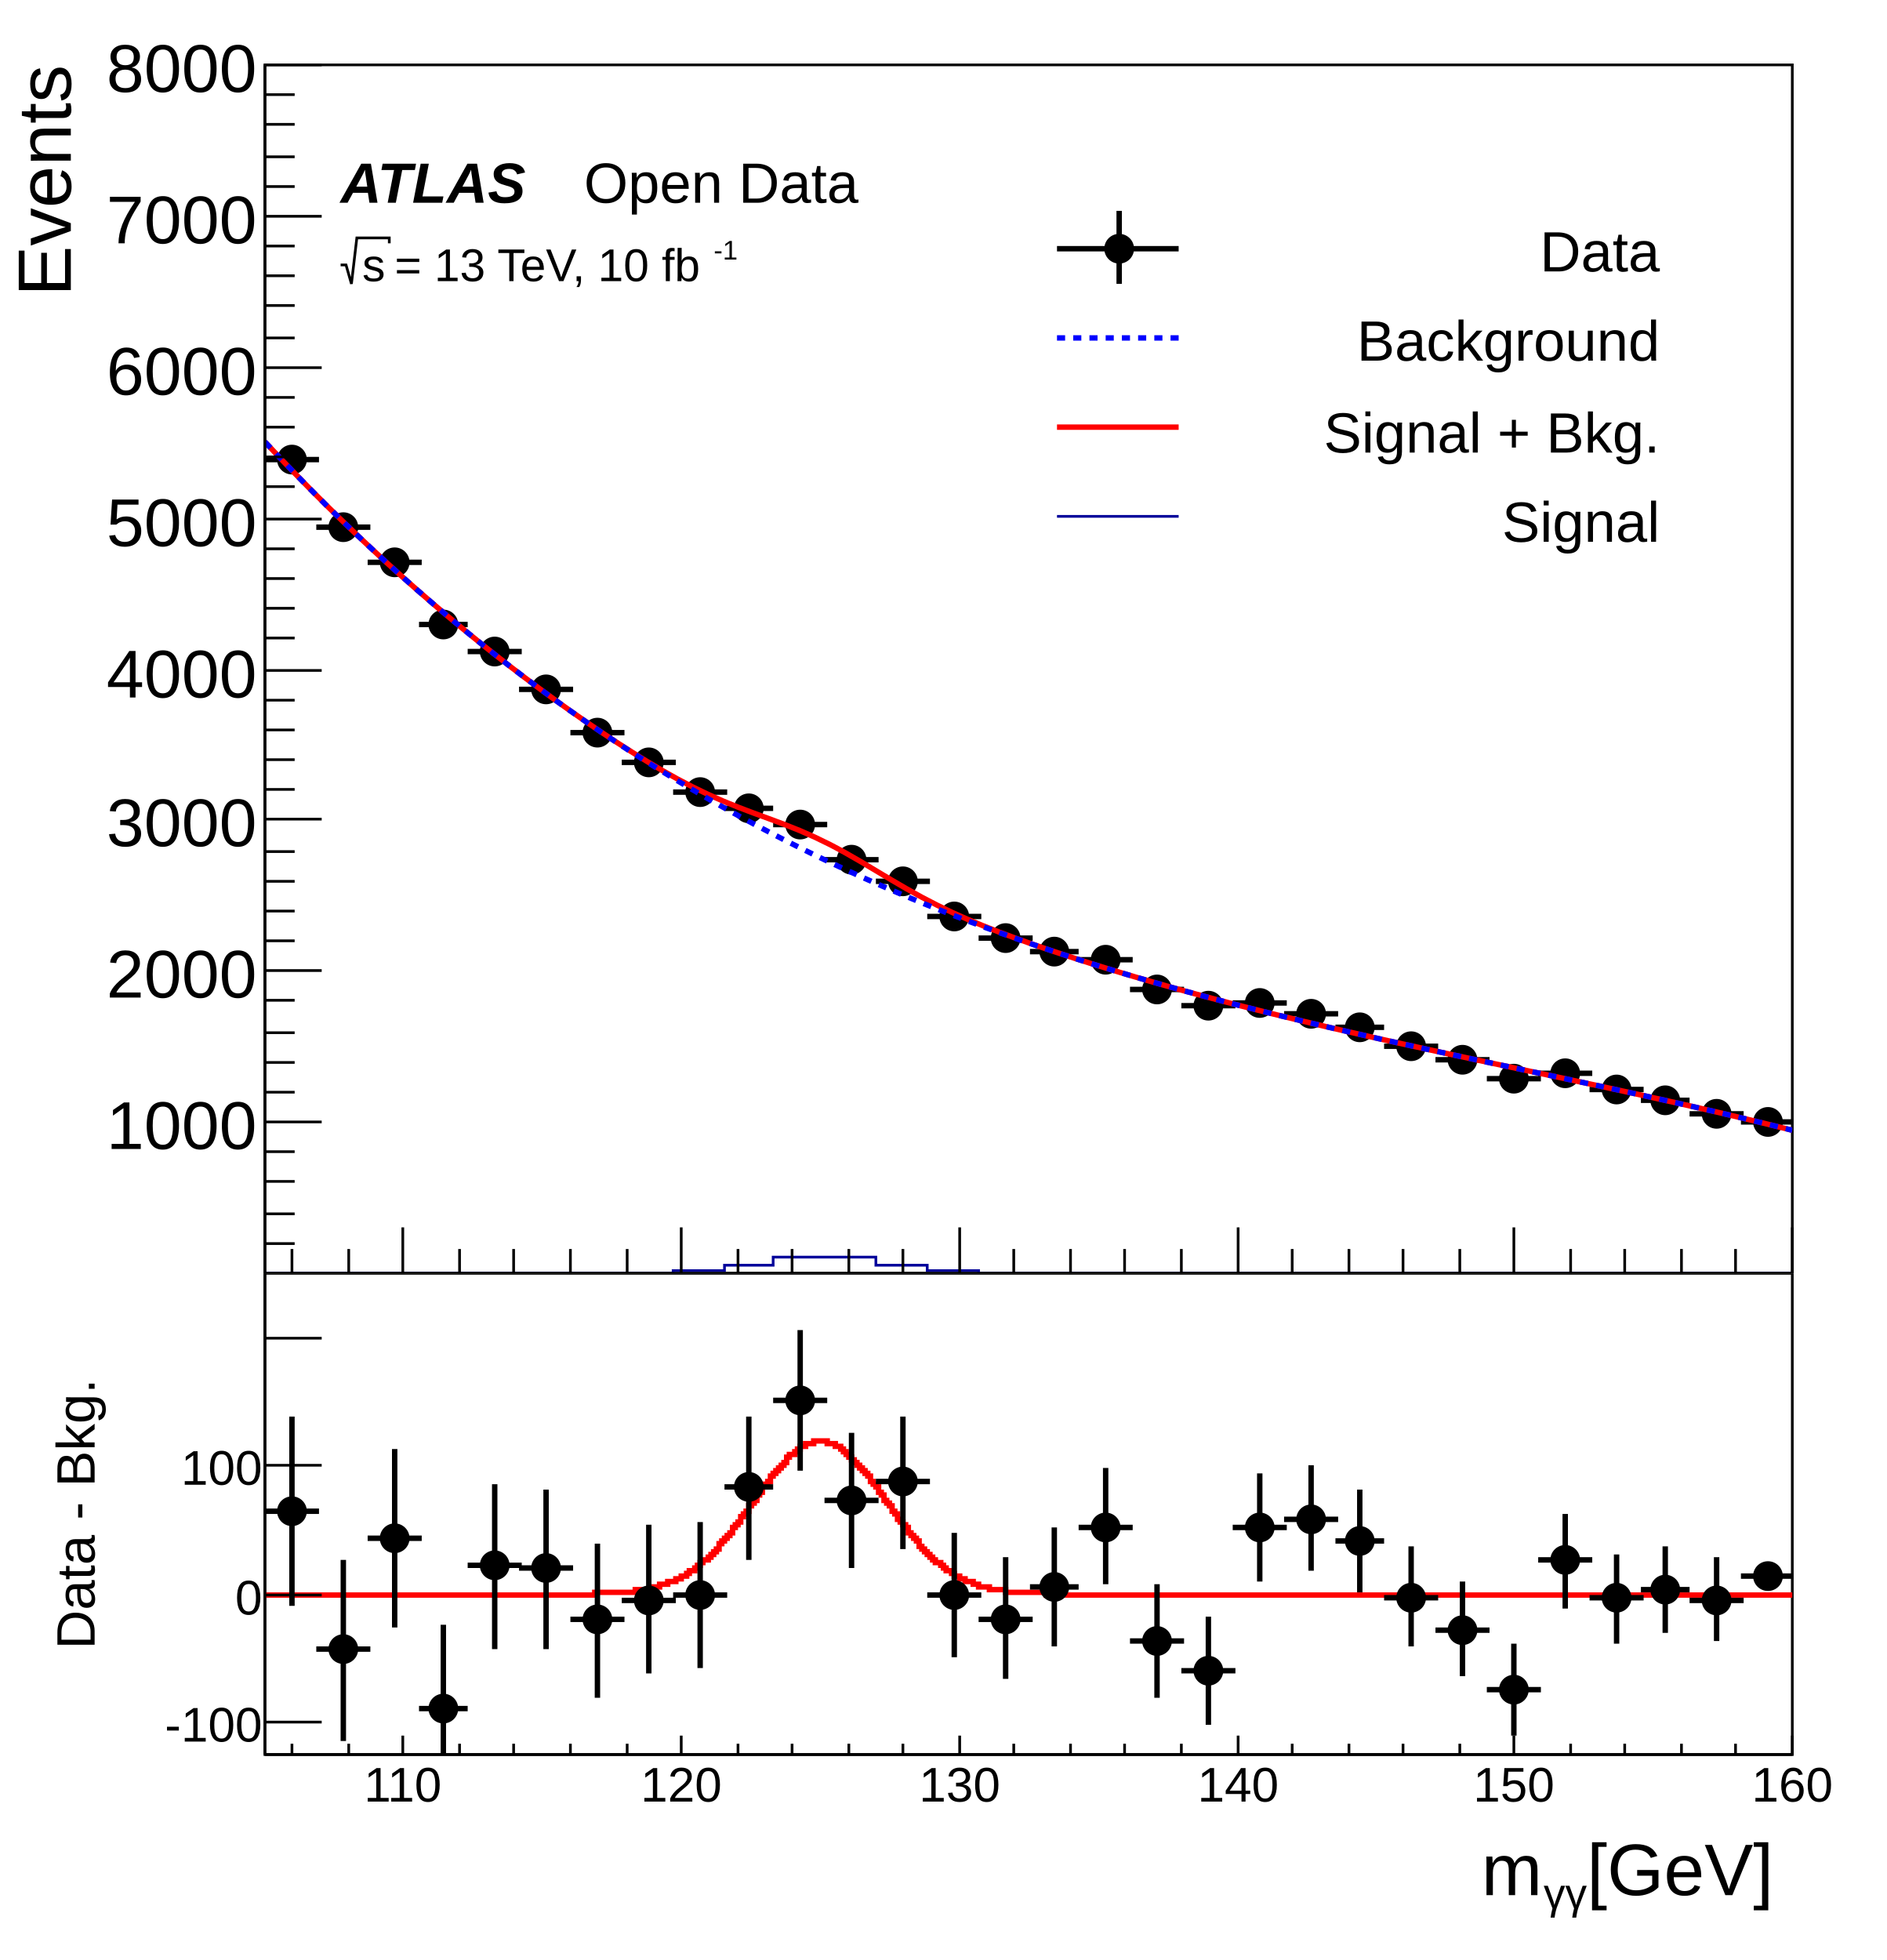
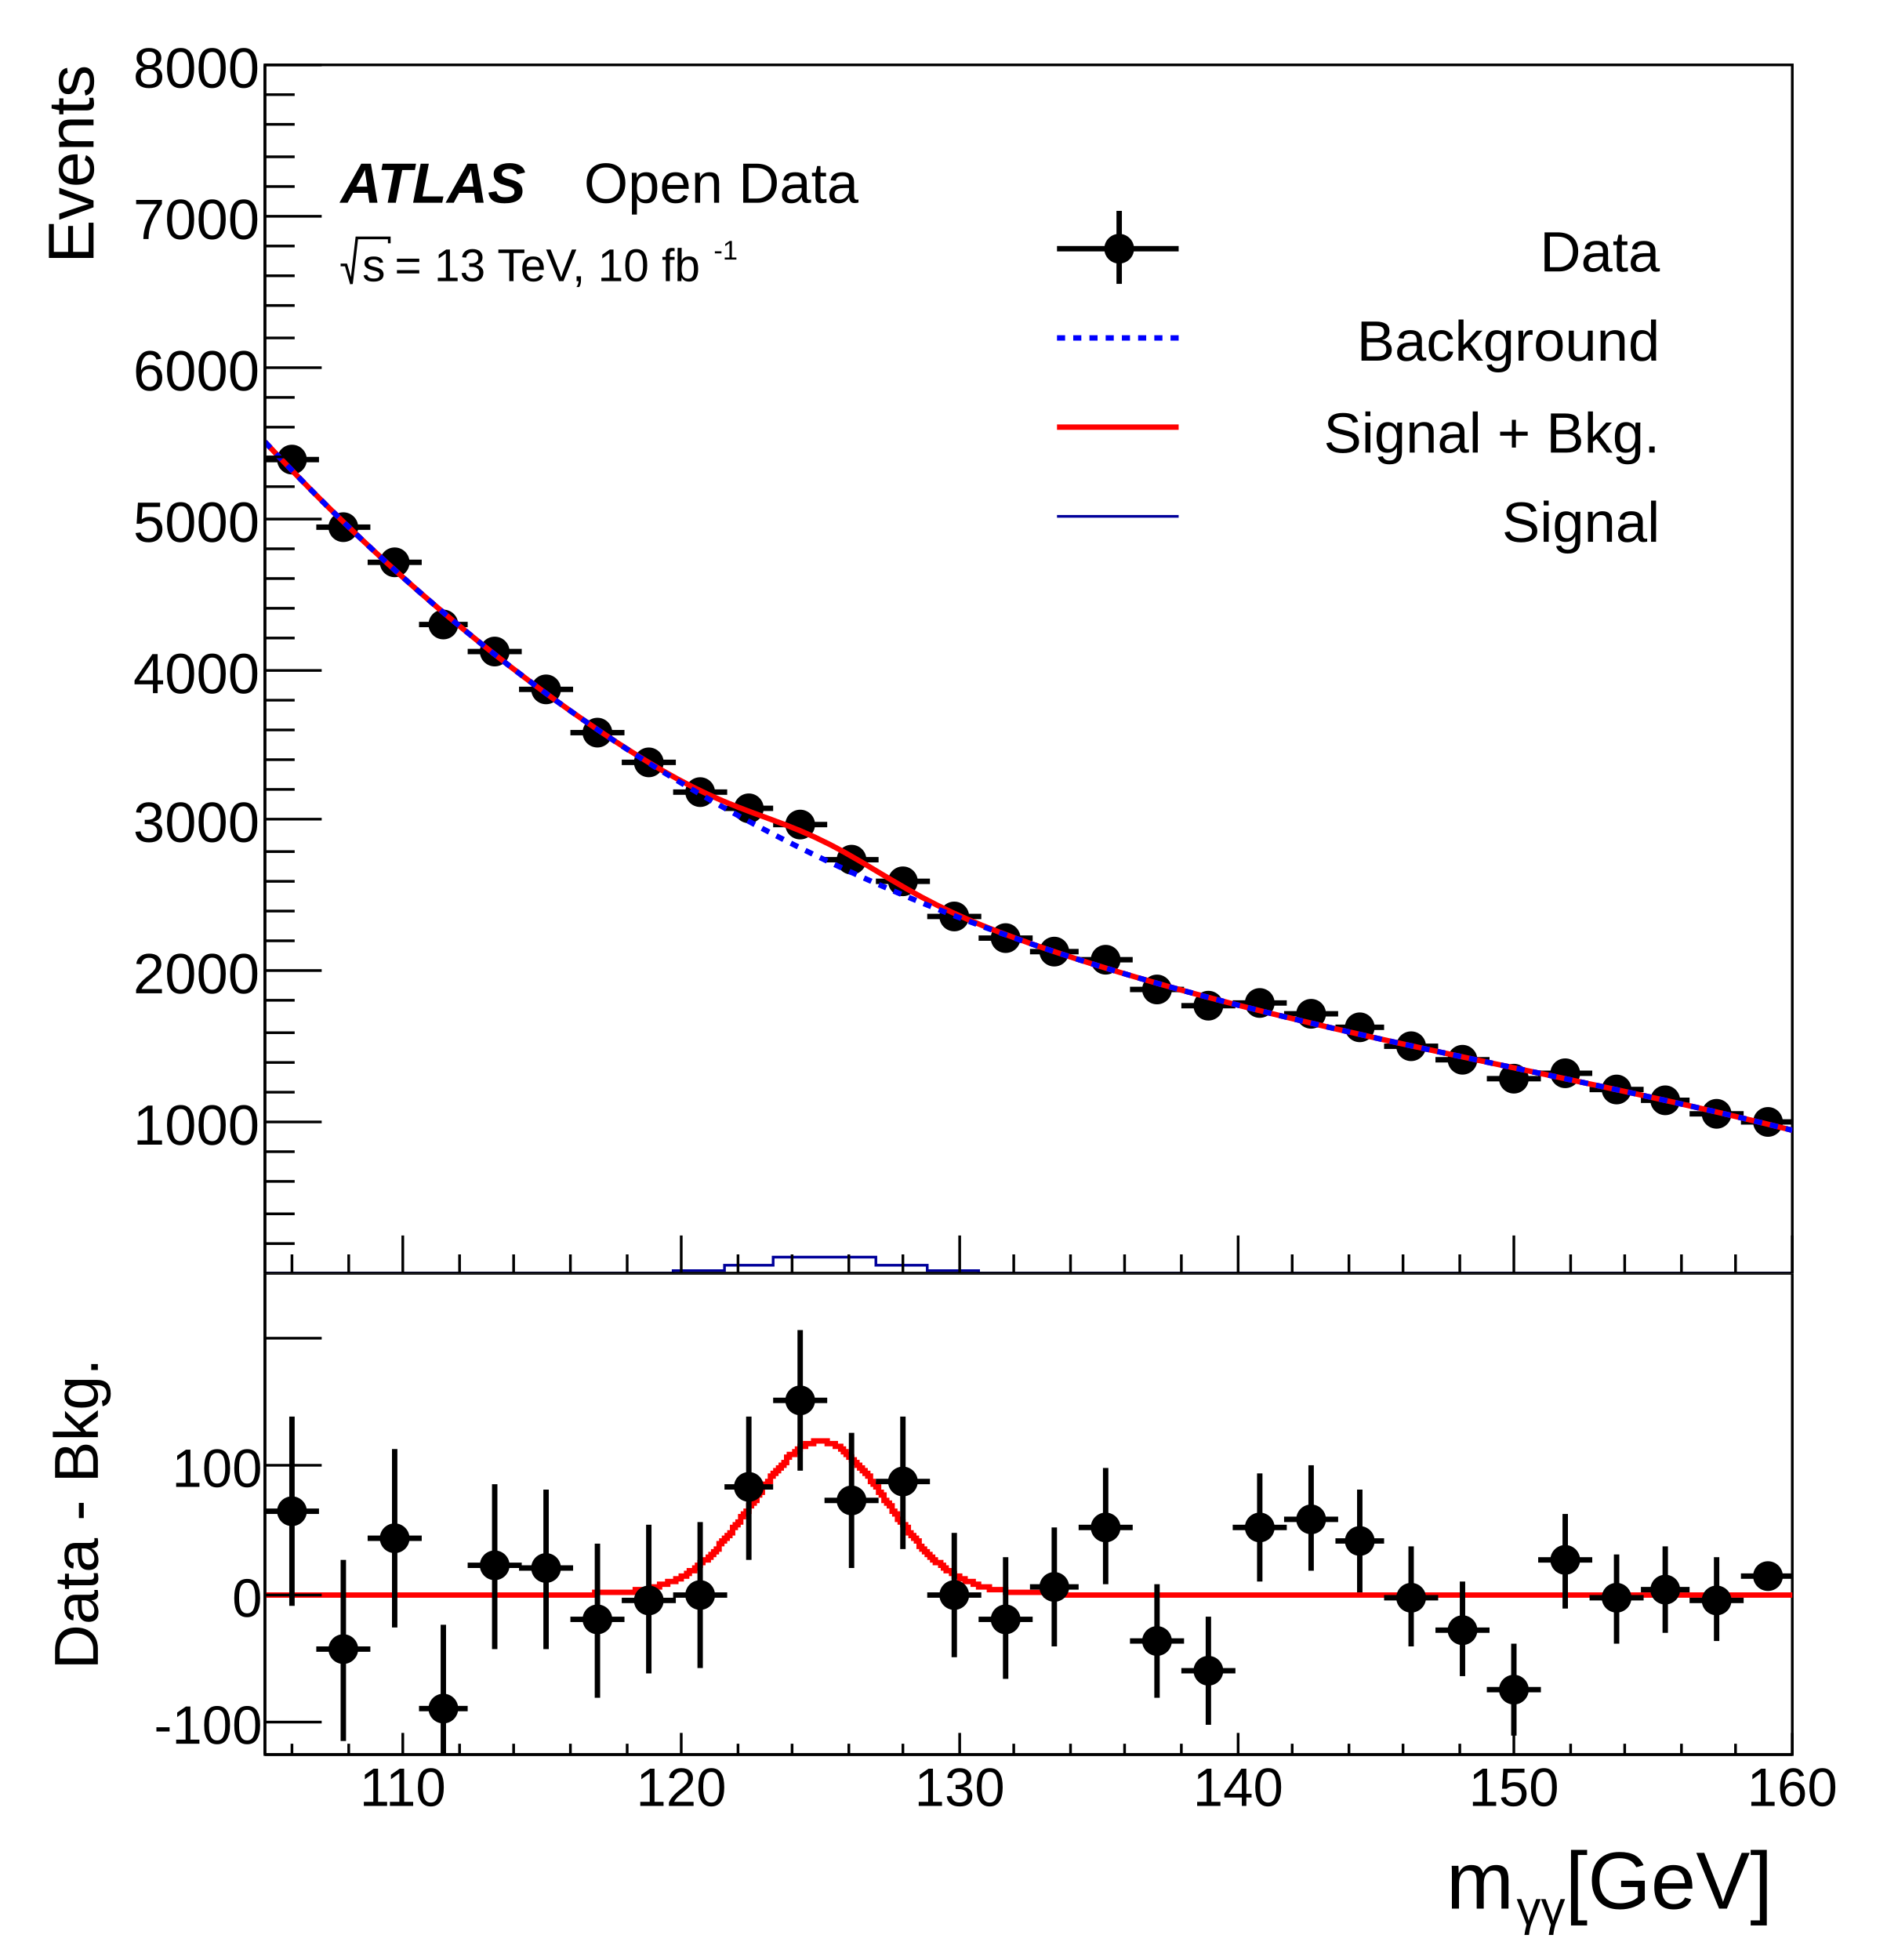
<svg xmlns="http://www.w3.org/2000/svg" viewBox="0 0 698 725" preserveAspectRatio="none" width="698" height="725">
  <path d="M0,0H698V725H0Z" style="fill: white;" />
  <g>
    <svg viewBox="0 0 698 471" preserveAspectRatio="none" x="0" y="0" width="698" height="471">
      <path d="M0,0H698V471H0Z" style="fill: white;" />
      <g>
        <g transform="translate(98,24)">
          <path d="M0,0H565V447H0Z" style="fill: white; stroke: black; stroke-width: 1;" />
          <svg x="0" y="0" overflow="hidden" width="565" height="447" viewBox="0 0 565 447">
            <g>
              <path d="M0,146h20M10,142v8M19,171h20M29,167v8M38,184h20M48,180v7M57,207h18M66,204v7M75,217h20M85,213v7M94,231h20M104,228v7M113,247h20M123,243v7M132,258h20M142,255v6M151,269h20M161,266v6M170,275h18M179,272v6M188,281h20M198,278v6M207,294h20M217,292v5M226,302h20M236,299v6M245,315h20M255,312v5M264,323h20M274,320v5M283,328h18M292,325v5M301,331h20M311,329v5M320,342h20M330,339v5M339,348h20M349,346v5M358,347h20M368,344v5M377,351h20M387,349v4M396,356h18M405,354v5M414,363h20M424,361v4M433,368h20M443,366v4M452,375h20M462,373v4M471,373h20M481,371v4M490,379h20M500,377v4M509,383h18M518,381v4M527,388h20M537,386v3M546,391h20M556,389v4" style="stroke: black; stroke-width: 2;" />
              <path d="M5,146a5,5,0,1,0,10,0a5,5,0,1,0,-10,0zM24,171a5,5,0,1,0,10,0a5,5,0,1,0,-10,0zM43,184a5,5,0,1,0,10,0a5,5,0,1,0,-10,0zM61,207a5,5,0,1,0,10,0a5,5,0,1,0,-10,0zM80,217a5,5,0,1,0,10,0a5,5,0,1,0,-10,0zM99,231a5,5,0,1,0,10,0a5,5,0,1,0,-10,0zM118,247a5,5,0,1,0,10,0a5,5,0,1,0,-10,0zM137,258a5,5,0,1,0,10,0a5,5,0,1,0,-10,0zM156,269a5,5,0,1,0,10,0a5,5,0,1,0,-10,0zM174,275a5,5,0,1,0,10,0a5,5,0,1,0,-10,0zM193,281a5,5,0,1,0,10,0a5,5,0,1,0,-10,0zM212,294a5,5,0,1,0,10,0a5,5,0,1,0,-10,0zM231,302a5,5,0,1,0,10,0a5,5,0,1,0,-10,0zM250,315a5,5,0,1,0,10,0a5,5,0,1,0,-10,0zM269,323a5,5,0,1,0,10,0a5,5,0,1,0,-10,0zM287,328a5,5,0,1,0,10,0a5,5,0,1,0,-10,0zM306,331a5,5,0,1,0,10,0a5,5,0,1,0,-10,0zM325,342a5,5,0,1,0,10,0a5,5,0,1,0,-10,0zM344,348a5,5,0,1,0,10,0a5,5,0,1,0,-10,0zM363,347a5,5,0,1,0,10,0a5,5,0,1,0,-10,0zM382,351a5,5,0,1,0,10,0a5,5,0,1,0,-10,0zM400,356a5,5,0,1,0,10,0a5,5,0,1,0,-10,0zM419,363a5,5,0,1,0,10,0a5,5,0,1,0,-10,0zM438,368a5,5,0,1,0,10,0a5,5,0,1,0,-10,0zM457,375a5,5,0,1,0,10,0a5,5,0,1,0,-10,0zM476,373a5,5,0,1,0,10,0a5,5,0,1,0,-10,0zM495,379a5,5,0,1,0,10,0a5,5,0,1,0,-10,0zM513,383a5,5,0,1,0,10,0a5,5,0,1,0,-10,0zM532,388a5,5,0,1,0,10,0a5,5,0,1,0,-10,0zM551,391a5,5,0,1,0,10,0a5,5,0,1,0,-10,0z" style="stroke: black; fill: black;" />
            </g>
            <g>
              <path d="M0,139.46C0.56,140.06,4.52,144.27,5.65,145.46S10.17,150.18,11.3,151.34S15.82,155.97,16.95,157.11S21.47,161.65,22.6,162.77S27.12,167.21,28.25,168.31S32.77,172.66,33.9,173.74S38.42,178.01,39.55,179.06S44.07,183.25,45.2,184.28S49.72,188.37,50.85,189.39S55.37,193.4,56.5,194.39S61.02,198.32,62.15,199.29S66.67,203.14,67.8,204.09S72.32,207.85,73.45,208.78S77.97,212.47,79.1,213.38S83.62,216.99,84.75,217.88S89.27,221.41,90.4,222.28S94.92,225.74,96.05,226.59S100.57,229.97,101.7,230.8S106.22,234.11,107.35,234.93S111.87,238.16,113,238.95S117.52,242.11,118.65,242.89S123.17,245.97,124.3,246.73S128.82,249.73,129.95,250.47S134.47,253.38,135.6,254.09S140.12,256.9,141.25,257.59S145.77,260.28,146.9,260.94S151.42,263.49,152.55,264.11S157.07,266.5,158.2,267.07S162.72,269.29,163.85,269.81S168.37,271.84,169.5,272.32S174.02,274.18,175.15,274.62S179.67,276.34,180.8,276.76S185.32,278.41,186.45,278.83S190.97,280.5,192.1,280.93S196.62,282.71,197.75,283.18S202.27,285.14,203.4,285.66S207.92,287.84,209.05,288.41S213.57,290.81,214.7,291.44S219.22,294.02,220.35,294.68S224.87,297.37,226,298.05S230.52,300.76,231.65,301.43S236.17,304.08,237.3,304.72S241.82,307.25,242.95,307.86S247.47,310.23,248.6,310.79S253.12,312.99,254.25,313.52S258.77,315.56,259.9,316.04S264.42,317.94,265.55,318.4S270.07,320.19,271.2,320.62S275.72,322.32,276.85,322.73S281.37,324.36,282.5,324.75S287.02,326.32,288.15,326.71S292.67,328.23,293.8,328.6S298.32,330.08,299.45,330.45S303.97,331.89,305.1,332.25S309.62,333.66,310.75,334S315.27,335.38,316.4,335.72S320.92,337.07,322.05,337.4S326.57,338.72,327.7,339.04S332.22,340.33,333.35,340.65S337.87,341.91,339,342.23S343.52,343.46,344.65,343.77S349.17,344.98,350.3,345.28S354.82,346.47,355.95,346.76S360.47,347.93,361.6,348.22S366.12,349.36,367.25,349.64S371.77,350.77,372.9,351.05S377.42,352.15,378.55,352.42S383.07,353.51,384.2,353.78S388.72,354.85,389.85,355.12S394.37,356.17,395.5,356.44S400.02,357.48,401.15,357.73S405.67,358.76,406.8,359.02S411.32,360.03,412.45,360.29S416.97,361.29,418.1,361.54S422.62,362.53,423.75,362.78S428.27,363.77,429.4,364.01S433.92,364.99,435.05,365.24S439.57,366.21,440.7,366.45S445.22,367.42,446.35,367.66S450.87,368.62,452,368.86S456.52,369.82,457.65,370.06S462.17,371.02,463.3,371.26S467.82,372.22,468.95,372.46S473.47,373.41,474.6,373.65S479.12,374.61,480.25,374.85S484.77,375.81,485.9,376.06S490.42,377.02,491.55,377.26S496.07,378.24,497.2,378.48S501.72,379.46,502.85,379.7S507.37,380.69,508.5,380.93S513.02,381.93,514.15,382.18S518.67,383.18,519.8,383.43S524.32,384.44,525.45,384.7S529.97,385.72,531.1,385.98S535.62,387.02,536.75,387.28S541.27,388.34,542.4,388.6S546.92,389.67,548.05,389.94S552.57,391.02,553.7,391.3S558.22,392.4,559.35,392.68S564.44,393.94,565,394.08" style="fill: none; stroke: red; stroke-width: 2;" />
            </g>
            <g>
              <path d="M0,139.46C0.56,140.06,4.52,144.27,5.65,145.46S10.17,150.18,11.3,151.34S15.82,155.97,16.95,157.11S21.47,161.65,22.6,162.77S27.12,167.21,28.25,168.31S32.77,172.66,33.9,173.74S38.42,178.01,39.55,179.06S44.07,183.25,45.2,184.28S49.72,188.37,50.85,189.39S55.37,193.4,56.5,194.39S61.02,198.32,62.15,199.29S66.67,203.14,67.8,204.09S72.32,207.85,73.45,208.78S77.97,212.47,79.1,213.38S83.62,216.99,84.75,217.88S89.27,221.41,90.4,222.28S94.92,225.74,96.05,226.59S100.57,229.97,101.7,230.81S106.22,234.11,107.35,234.93S111.87,238.16,113,238.96S117.52,242.12,118.65,242.9S123.17,245.99,124.3,246.76S128.82,249.78,129.95,250.52S134.47,253.48,135.6,254.21S140.12,257.09,141.25,257.81S145.77,260.63,146.9,261.32S151.42,264.08,152.55,264.76S157.07,267.45,158.2,268.12S162.72,270.75,163.85,271.4S168.37,273.97,169.5,274.6S174.02,277.11,175.15,277.73S179.67,280.18,180.8,280.78S185.32,283.17,186.45,283.76S190.97,286.1,192.1,286.67S196.62,288.95,197.75,289.52S202.27,291.74,203.4,292.29S207.92,294.46,209.05,295S213.57,297.12,214.7,297.64S219.22,299.71,220.35,300.22S224.87,302.24,226,302.74S230.52,304.71,231.65,305.19S236.17,307.12,237.3,307.59S241.82,309.47,242.95,309.93S247.47,311.76,248.6,312.21S253.12,314,254.25,314.44S258.77,316.18,259.9,316.61S264.42,318.32,265.55,318.74S270.07,320.4,271.2,320.81S275.72,322.43,276.85,322.83S281.37,324.41,282.5,324.8S287.02,326.35,288.15,326.73S292.67,328.24,293.8,328.61S298.32,330.09,299.45,330.45S303.97,331.89,305.1,332.25S309.62,333.66,310.75,334.01S315.27,335.38,316.4,335.72S320.92,337.07,322.05,337.4S326.57,338.72,327.7,339.04S332.22,340.33,333.35,340.65S337.87,341.91,339,342.23S343.52,343.46,344.65,343.77S349.17,344.98,350.3,345.28S354.82,346.47,355.95,346.76S360.47,347.93,361.6,348.22S366.12,349.36,367.25,349.64S371.77,350.77,372.9,351.05S377.42,352.15,378.55,352.42S383.07,353.51,384.2,353.78S388.72,354.85,389.85,355.12S394.37,356.17,395.5,356.44S400.02,357.48,401.15,357.73S405.67,358.76,406.8,359.02S411.32,360.03,412.45,360.29S416.97,361.29,418.1,361.54S422.62,362.53,423.75,362.78S428.27,363.77,429.4,364.01S433.92,364.99,435.05,365.24S439.57,366.21,440.7,366.45S445.22,367.42,446.35,367.66S450.87,368.62,452,368.86S456.52,369.82,457.65,370.06S462.17,371.02,463.3,371.26S467.82,372.22,468.95,372.46S473.47,373.41,474.6,373.65S479.12,374.61,480.25,374.85S484.77,375.81,485.9,376.06S490.42,377.02,491.55,377.26S496.07,378.24,497.2,378.48S501.72,379.46,502.85,379.7S507.37,380.69,508.5,380.93S513.02,381.93,514.15,382.18S518.67,383.18,519.8,383.43S524.32,384.44,525.45,384.7S529.97,385.72,531.1,385.98S535.62,387.02,536.75,387.28S541.27,388.34,542.4,388.6S546.92,389.67,548.05,389.94S552.57,391.02,553.7,391.3S558.22,392.4,559.35,392.68S564.44,393.94,565,394.08" style="fill: none; stroke: blue; stroke-width: 2; stroke-dasharray: 3,3;" />
            </g>
            <g>
              <path d="M0,447h151v-1h19v-2h18v-3h38v3h19v2h19v1h301" style="stroke-linejoin: miter; stroke: #00009a; stroke-width: 1; fill: none;" />
            </g>
          </svg>
          <g>
            <g transform="translate(0,447)">
-               <path d="M0,0h565M10,-9V0M31,-9V0M51,-17V0M72,-9V0M92,-9V0M113,-9V0M134,-9V0M154,-17V0M175,-9V0M195,-9V0M216,-9V0M236,-9V0M257,-17V0M277,-9V0M298,-9V0M318,-9V0M339,-9V0M360,-17V0M380,-9V0M401,-9V0M421,-9V0M442,-9V0M462,-17V0M483,-9V0M503,-9V0M524,-9V0M544,-9V0M565,-17V0" style="stroke: black; stroke-width: 1;" />
-               <g font-family="Arial" font-size="20" space="preserve" fill="black" text-anchor="middle">
-                 <text dy=".8em" transform="translate(51,5)">
+               <path d="M0,0h565M10,-7V0M31,-7V0M51,-14V0M72,-7V0M92,-7V0M113,-7V0M134,-7V0M154,-14V0M175,-7V0M195,-7V0M216,-7V0M236,-7V0M257,-14V0M277,-7V0M298,-7V0M318,-7V0M339,-7V0M360,-14V0M380,-7V0M401,-7V0M421,-7V0M442,-7V0M462,-14V0M483,-7V0M503,-7V0M524,-7V0M544,-7V0M565,-14V0" style="stroke: black; stroke-width: 1;" />
+               <g font-family="Arial" font-size="16" space="preserve" fill="black" text-anchor="middle">
+                 <text dy=".8em" transform="translate(51,4)">
         110
        </text>
-                 <text dy=".8em" transform="translate(154,5)">
+                 <text dy=".8em" transform="translate(154,4)">
         120
        </text>
-                 <text dy=".8em" transform="translate(257,5)">
+                 <text dy=".8em" transform="translate(257,4)">
         130
        </text>
-                 <text dy=".8em" transform="translate(360,5)">
+                 <text dy=".8em" transform="translate(360,4)">
         140
        </text>
-                 <text dy=".8em" transform="translate(462,5)">
+                 <text dy=".8em" transform="translate(462,4)">
         150
        </text>
-                 <text dy=".8em" transform="translate(565,5)">
+                 <text dy=".8em" transform="translate(565,4)">
         160
        </text>
              </g>
-               <g font-family="Arial" font-size="20" space="preserve" transform="translate(565,32)">
-                 <g transform="translate(-90,6)">
-                   <text fill="black" font-size="20">
+               <g font-family="Arial" font-size="16" space="preserve" transform="translate(565,26)">
+                 <g transform="translate(-72,5)">
+                   <text fill="black" font-size="16">
          m
         </text>
-                   <text fill="black" font-size="12" transform="translate(22,4)">
+                   <text fill="black" font-size="10" transform="translate(18,3)">
          γγ
         </text>
-                   <text fill="black" font-size="20" x="34">
+                   <text fill="black" font-size="16" x="27">
          [GeV]
         </text>
                </g>
              </g>
            </g>
            <g>
              <path d="M0,0v447M11,436H0M11,425H0M11,413H0M11,402H0M21,391H0M11,380H0M11,369H0M11,358H0M11,346H0M21,335H0M11,324H0M11,313H0M11,302H0M11,291H0M21,279H0M11,268H0M11,257H0M11,246H0M11,235H0M21,224H0M11,212H0M11,201H0M11,190H0M11,179H0M21,168H0M11,156H0M11,145H0M11,134H0M11,123H0M21,112H0M11,101H0M11,89H0M11,78H0M11,67H0M21,56H0M11,45H0M11,34H0M11,22H0M11,11H0M21,0H0" style="stroke: black; stroke-width: 1;" />
-               <g font-family="Arial" font-size="25" space="preserve" fill="black" text-anchor="end">
-                 <text dy=".4em" transform="translate(-3,391)">
+               <g font-family="Arial" font-size="21" space="preserve" fill="black" text-anchor="end">
+                 <text dy=".4em" transform="translate(-2,391)">
         1000
        </text>
-                 <text dy=".4em" transform="translate(-3,335)">
+                 <text dy=".4em" transform="translate(-2,335)">
         2000
        </text>
-                 <text dy=".4em" transform="translate(-3,279)">
+                 <text dy=".4em" transform="translate(-2,279)">
         3000
        </text>
-                 <text dy=".4em" transform="translate(-3,224)">
+                 <text dy=".4em" transform="translate(-2,224)">
         4000
        </text>
-                 <text dy=".4em" transform="translate(-3,168)">
+                 <text dy=".4em" transform="translate(-2,168)">
         5000
        </text>
-                 <text dy=".4em" transform="translate(-3,112)">
+                 <text dy=".4em" transform="translate(-2,112)">
         6000
        </text>
-                 <text dy=".4em" transform="translate(-3,56)">
+                 <text dy=".4em" transform="translate(-2,56)">
         7000
        </text>
-                 <text dy=".4em" transform="translate(-3)">
+                 <text dy=".4em" transform="translate(-2)">
         8000
        </text>
              </g>
-               <g font-family="Arial" font-size="28" space="preserve" transform="translate(-83)">
+               <g font-family="Arial" font-size="24" space="preserve" transform="translate(-73)">
                <text fill="black" text-anchor="end" dy=".4em" transform="rotate(270)">
         Events
        </text>
              </g>
            </g>
          </g>
        </g>
        <g transform="translate(384,71)" font-family="Arial" font-size="21" space="preserve">
          <path d="M7,21H52" style="stroke: black; stroke-width: 2;" />
          <path d="M30,7V34" style="stroke: black; stroke-width: 2;" />
          <path d="M25,21a5,5,0,1,0,10,0a5,5,0,1,0,-10,0z" style="stroke: black; fill: black;" />
          <text fill="black" text-anchor="end" dy=".4em" transform="translate(230,21)">
      Data
     </text>
          <path d="M7,54H52" style="stroke: blue; stroke-width: 2; stroke-dasharray: 3,3;" />
          <text fill="black" text-anchor="end" dy=".4em" transform="translate(230,54)">
      Background
     </text>
          <path d="M7,87H52" style="stroke: red; stroke-width: 2;" />
          <text fill="black" text-anchor="end" dy=".4em" transform="translate(230,88)">
      Signal + Bkg.
     </text>
          <path d="M7,120H52" style="stroke: #00009a; stroke-width: 1;" />
          <text fill="black" text-anchor="end" dy=".4em" transform="translate(230,121)">
      Signal
     </text>
        </g>
        <g font-family="Arial" font-size="21" space="preserve" font-weight="bold" font-style="oblique">
          <text fill="black" text-anchor="start" transform="translate(126,75)">
      ATLAS
     </text>
        </g>
        <g font-family="Arial" font-size="21" space="preserve">
          <text fill="black" text-anchor="start" transform="translate(216,75)">
      Open Data
     </text>
        </g>
        <g font-family="Arial" font-size="17" space="preserve">
          <g transform="translate(126,104)">
            <g>
              <path style="stroke: black; stroke-width: 1; fill: none;" d="M0,-6h2l2,7l2,-17h12v2" />
              <text fill="black" font-size="17" transform="translate(8)">
        s
       </text>
            </g>
            <text fill="black" font-size="17" x="20">
       = 13 TeV, 10 fb
      </text>
            <text fill="black" font-size="10" transform="translate(138,-8)">
       -1
      </text>
          </g>
        </g>
      </g>
    </svg>
    <svg viewBox="0 0 698 254" preserveAspectRatio="none" x="0" y="471" width="698" height="254">
      <path d="M0,0H698V254H0Z" style="fill: white;" />
      <g>
        <g transform="translate(98)">
          <path d="M0,0H565V178H0Z" style="fill: white; stroke: black; stroke-width: 1;" />
          <svg x="0" y="0" overflow="hidden" width="565" height="178" viewBox="0 0 565 178">
            <g>
              <path d="M0,119h122v-1h15v-1h6v-1h3v-1h3v-1h3v-1h2v-1h2v-1h1v-1h2v-1h1v-1h1v-1h1v-1h2v-1h1v-1h1v-1h1v-1h1v-1v-1h1v-1h1v-1h1v-1h1v-1h1v-2h1v-1h1v-1h1v-2h1v-1h1v-1h1v-2h1v-1h1v-1h1v-1v-1h1v-1h1v-2h1v-1h1v-1h1v-2h1v-1h1v-1h1v-1h1v-1h1v-1h1v-1v-1h1v-1h2v-1h1v-1h1v-1h2v-1h3v-1h5v1h3v1h2v1h1v1h1v1h1v1h1v1h1v1h1v1h1v1h1v1h1v1h1v1h1v1v1h1v1h1v1h1v1v1h1v1h1v2h1v1h1v1h1v1v1h1v1h1v2h1v1h1v1h1v1h1v1v1h1v1h1v1h1v1h1v2h1v1h1v1h1v1h1v1h1v1h1v1h2v1h1v1h1v1h2v1h1v1h2v1h2v1h3v1h2v1h4v1h6v1h15v1h276" style="stroke-linejoin: miter; stroke: red; stroke-width: 2; fill: none;" />
            </g>
            <g>
              <path d="M0,88h20M10,53v70M19,139h20M29,106v67M38,98h20M48,65v66M57,161h18M66,130v62M75,108h20M85,78v61M94,109h20M104,80v59M113,128h20M123,100v57M132,121h20M142,93v55M151,119h20M161,92v54M170,79h18M179,53v53M188,47h20M198,21v52M207,84h20M217,59v50M226,77h20M236,53v49M245,119h20M255,96v46M264,128h20M274,105v45M283,116h18M292,94v44M301,94h20M311,72v43M320,136h20M330,115v42M339,147h20M349,127v40M358,94h20M368,74v40M377,91h20M387,71v39M396,99h18M405,80v38M414,120h20M424,101v37M433,132h20M443,114v35M452,154h20M462,137v34M471,106h20M481,89v35M490,120h20M500,104v33M509,117h18M518,101v32M527,121h20M537,105v31M546,112h20M556,110v4" style="stroke: black; stroke-width: 2;" />
              <path d="M5,88a5,5,0,1,0,10,0a5,5,0,1,0,-10,0zM24,139a5,5,0,1,0,10,0a5,5,0,1,0,-10,0zM43,98a5,5,0,1,0,10,0a5,5,0,1,0,-10,0zM61,161a5,5,0,1,0,10,0a5,5,0,1,0,-10,0zM80,108a5,5,0,1,0,10,0a5,5,0,1,0,-10,0zM99,109a5,5,0,1,0,10,0a5,5,0,1,0,-10,0zM118,128a5,5,0,1,0,10,0a5,5,0,1,0,-10,0zM137,121a5,5,0,1,0,10,0a5,5,0,1,0,-10,0zM156,119a5,5,0,1,0,10,0a5,5,0,1,0,-10,0zM174,79a5,5,0,1,0,10,0a5,5,0,1,0,-10,0zM193,47a5,5,0,1,0,10,0a5,5,0,1,0,-10,0zM212,84a5,5,0,1,0,10,0a5,5,0,1,0,-10,0zM231,77a5,5,0,1,0,10,0a5,5,0,1,0,-10,0zM250,119a5,5,0,1,0,10,0a5,5,0,1,0,-10,0zM269,128a5,5,0,1,0,10,0a5,5,0,1,0,-10,0zM287,116a5,5,0,1,0,10,0a5,5,0,1,0,-10,0zM306,94a5,5,0,1,0,10,0a5,5,0,1,0,-10,0zM325,136a5,5,0,1,0,10,0a5,5,0,1,0,-10,0zM344,147a5,5,0,1,0,10,0a5,5,0,1,0,-10,0zM363,94a5,5,0,1,0,10,0a5,5,0,1,0,-10,0zM382,91a5,5,0,1,0,10,0a5,5,0,1,0,-10,0zM400,99a5,5,0,1,0,10,0a5,5,0,1,0,-10,0zM419,120a5,5,0,1,0,10,0a5,5,0,1,0,-10,0zM438,132a5,5,0,1,0,10,0a5,5,0,1,0,-10,0zM457,154a5,5,0,1,0,10,0a5,5,0,1,0,-10,0zM476,106a5,5,0,1,0,10,0a5,5,0,1,0,-10,0zM495,120a5,5,0,1,0,10,0a5,5,0,1,0,-10,0zM513,117a5,5,0,1,0,10,0a5,5,0,1,0,-10,0zM532,121a5,5,0,1,0,10,0a5,5,0,1,0,-10,0zM551,112a5,5,0,1,0,10,0a5,5,0,1,0,-10,0z" style="stroke: black; fill: black;" />
            </g>
          </svg>
          <g>
            <g transform="translate(0,178)">
-               <path d="M0,0h565M10,-4V0M31,-4V0M51,-7V0M72,-4V0M92,-4V0M113,-4V0M134,-4V0M154,-7V0M175,-4V0M195,-4V0M216,-4V0M236,-4V0M257,-7V0M277,-4V0M298,-4V0M318,-4V0M339,-4V0M360,-7V0M380,-4V0M401,-4V0M421,-4V0M442,-4V0M462,-7V0M483,-4V0M503,-4V0M524,-4V0M544,-4V0M565,-7V0" style="stroke: black; stroke-width: 1;" />
-               <g font-family="Arial" font-size="18" space="preserve" fill="black" text-anchor="middle">
+               <path d="M0,0h565M10,-4V0M31,-4V0M51,-8V0M72,-4V0M92,-4V0M113,-4V0M134,-4V0M154,-8V0M175,-4V0M195,-4V0M216,-4V0M236,-4V0M257,-8V0M277,-4V0M298,-4V0M318,-4V0M339,-4V0M360,-8V0M380,-4V0M401,-4V0M421,-4V0M442,-4V0M462,-8V0M483,-4V0M503,-4V0M524,-4V0M544,-4V0M565,-8V0" style="stroke: black; stroke-width: 1;" />
+               <g font-family="Arial" font-size="20" space="preserve" fill="black" text-anchor="middle">
                <text dy=".8em" transform="translate(51,3)">
         110
        </text>
                <text dy=".8em" transform="translate(154,3)">
         120
        </text>
                <text dy=".8em" transform="translate(257,3)">
         130
        </text>
                <text dy=".8em" transform="translate(360,3)">
         140
        </text>
                <text dy=".8em" transform="translate(462,3)">
         150
        </text>
                <text dy=".8em" transform="translate(565,3)">
         160
        </text>
              </g>
-               <g font-family="Arial" font-size="27" space="preserve" transform="translate(565,43)">
-                 <g transform="translate(-115,9)">
-                   <text fill="black" font-size="27">
+               <g font-family="Arial" font-size="30" space="preserve" transform="translate(565,48)">
+                 <g transform="translate(-128,9)">
+                   <text fill="black" font-size="30">
          m
         </text>
-                   <text fill="black" font-size="16" transform="translate(23,5)">
+                   <text fill="black" font-size="18" transform="translate(26,6)">
          γγ
         </text>
-                   <text fill="black" font-size="27" x="39">
+                   <text fill="black" font-size="30" x="44">
          [GeV]
         </text>
                </g>
              </g>
            </g>
            <g>
              <path d="M0,0v178M21,166H0M21,119H0M21,71H0M21,24H0" style="stroke: black; stroke-width: 1;" />
-               <g font-family="Arial" font-size="18" space="preserve" fill="black" text-anchor="end">
+               <g font-family="Arial" font-size="20" space="preserve" fill="black" text-anchor="end">
                <text dy=".4em" transform="translate(-1,166)">
         -100
        </text>
                <text dy=".4em" transform="translate(-1,119)">
         0
        </text>
                <text dy=".4em" transform="translate(-1,71)">
         100
        </text>
              </g>
-               <g font-family="Arial" font-size="20" space="preserve" transform="translate(-71,89)">
+               <g font-family="Arial" font-size="23" space="preserve" transform="translate(-71,89)">
                <text fill="black" text-anchor="middle" dy=".4em" transform="rotate(270)">
         Data - Bkg.
        </text>
              </g>
            </g>
          </g>
        </g>
      </g>
    </svg>
  </g>
</svg>
